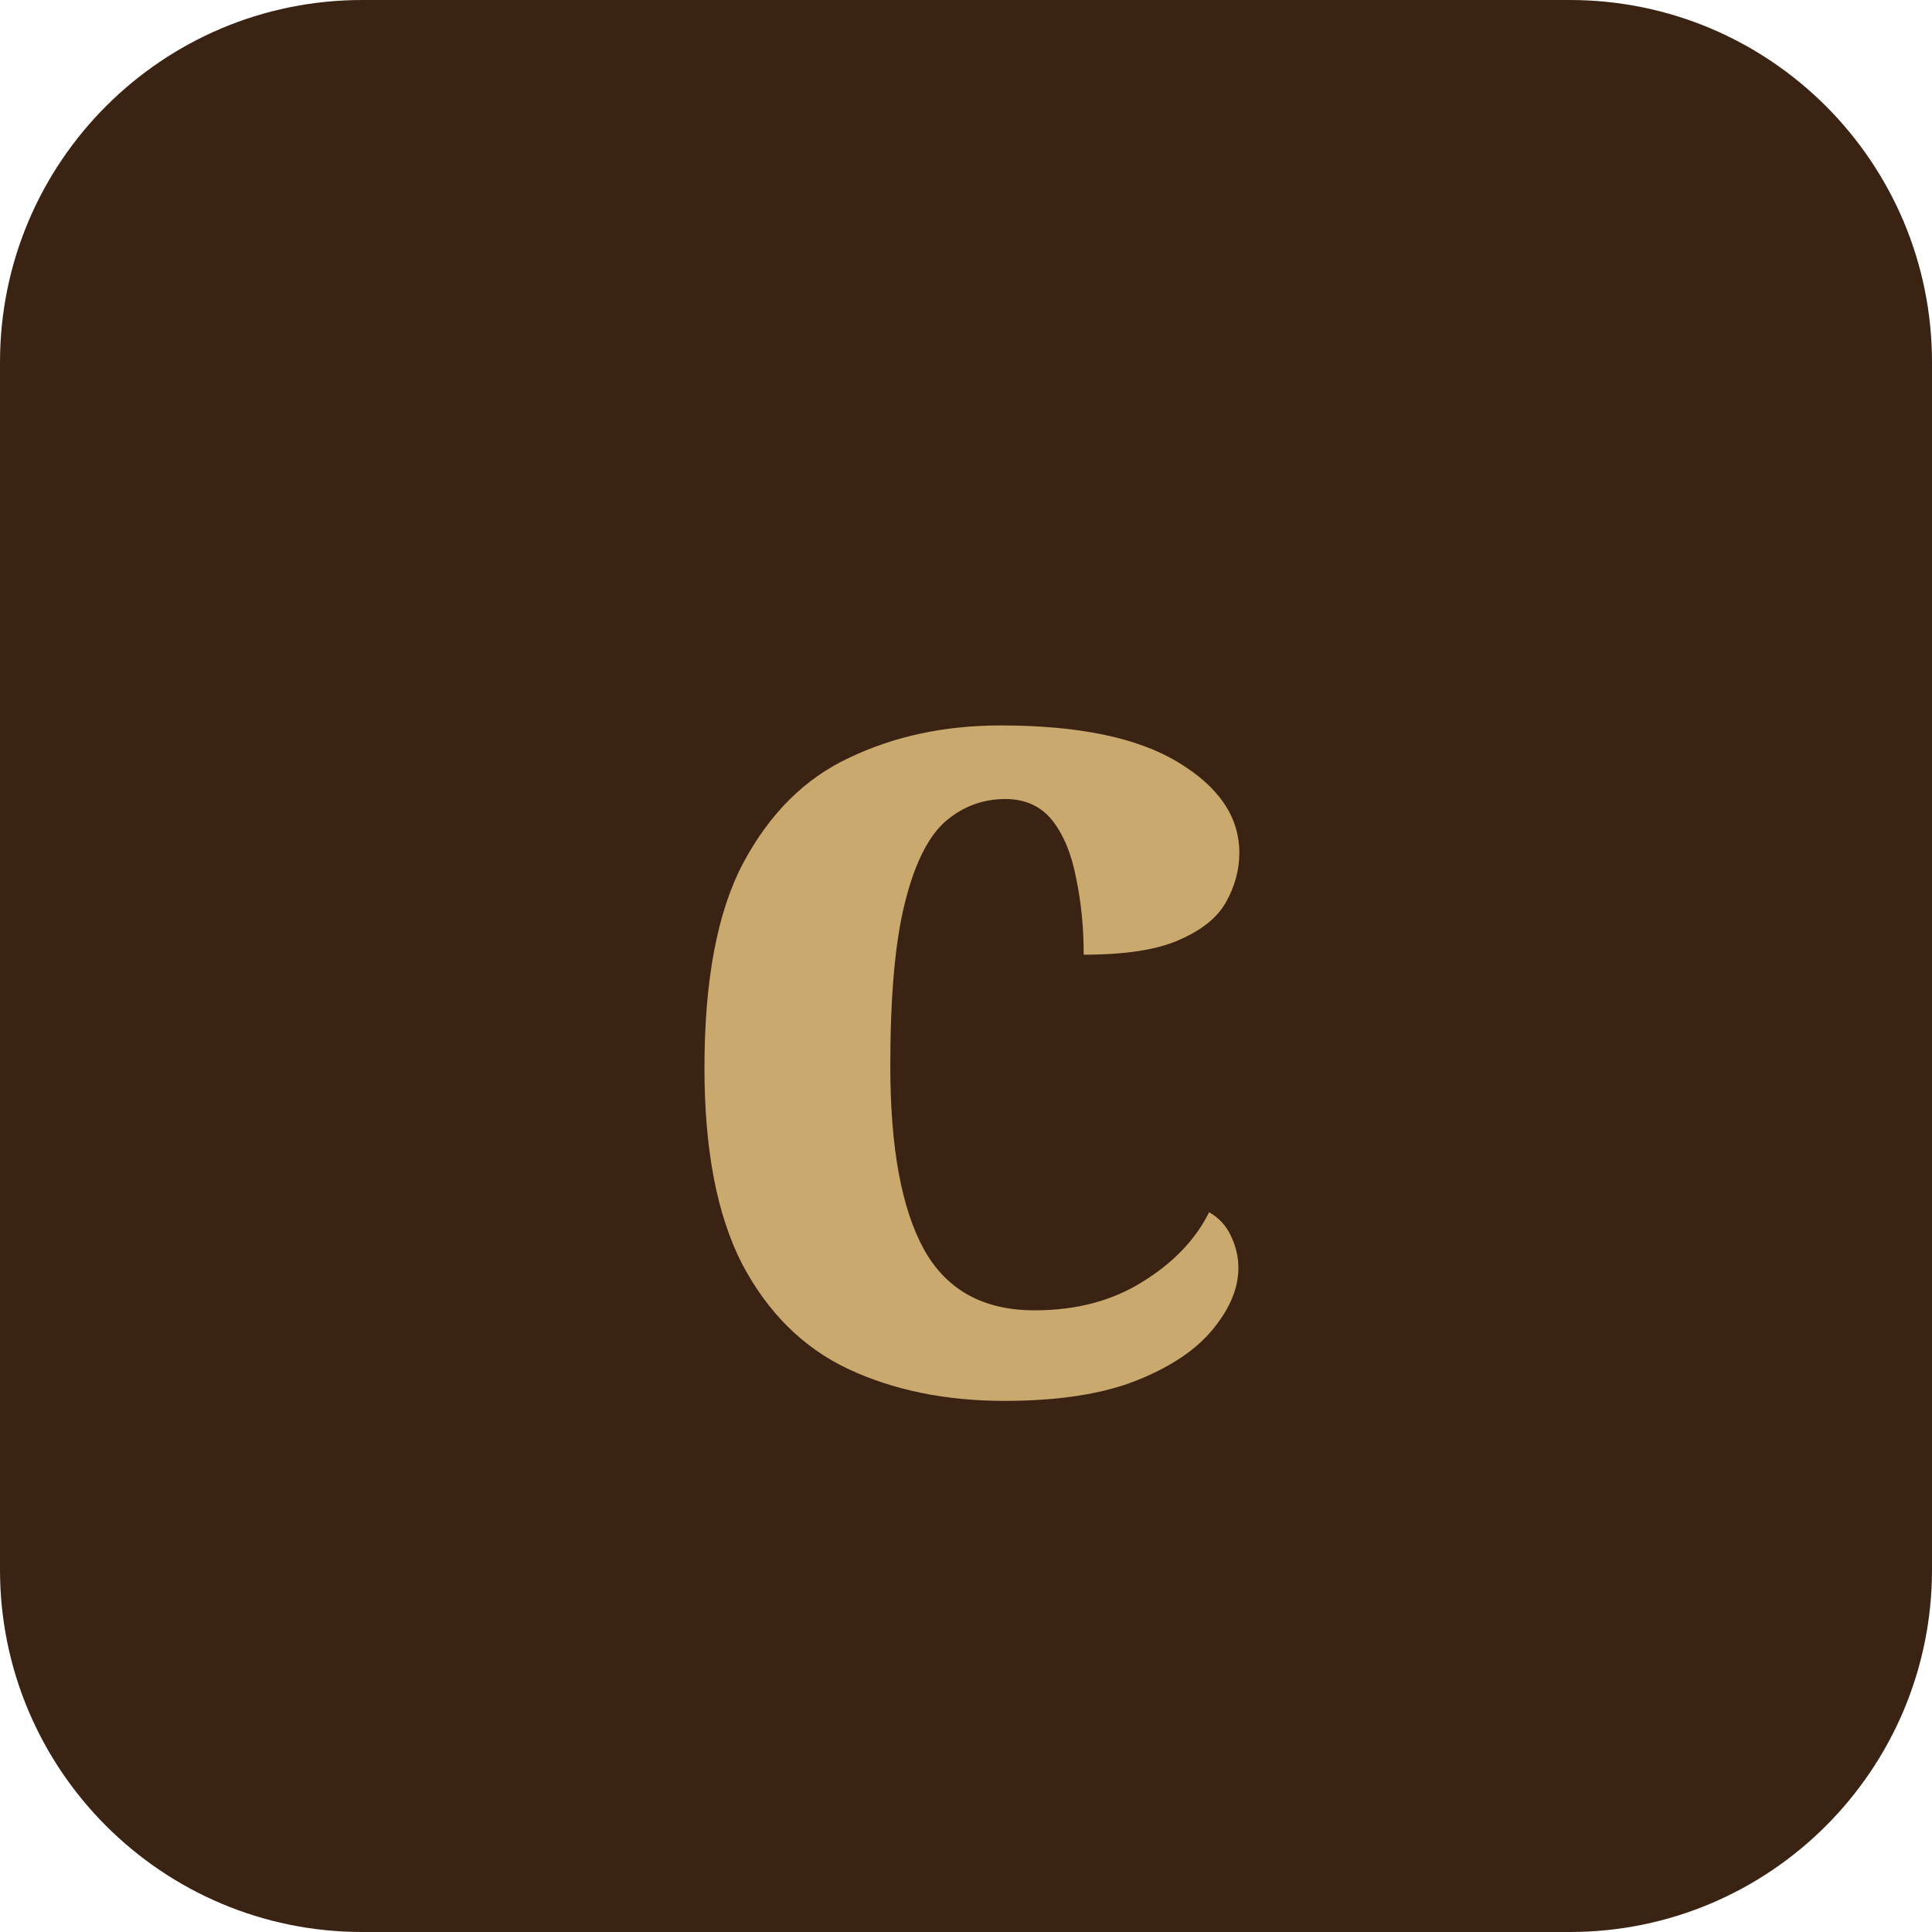
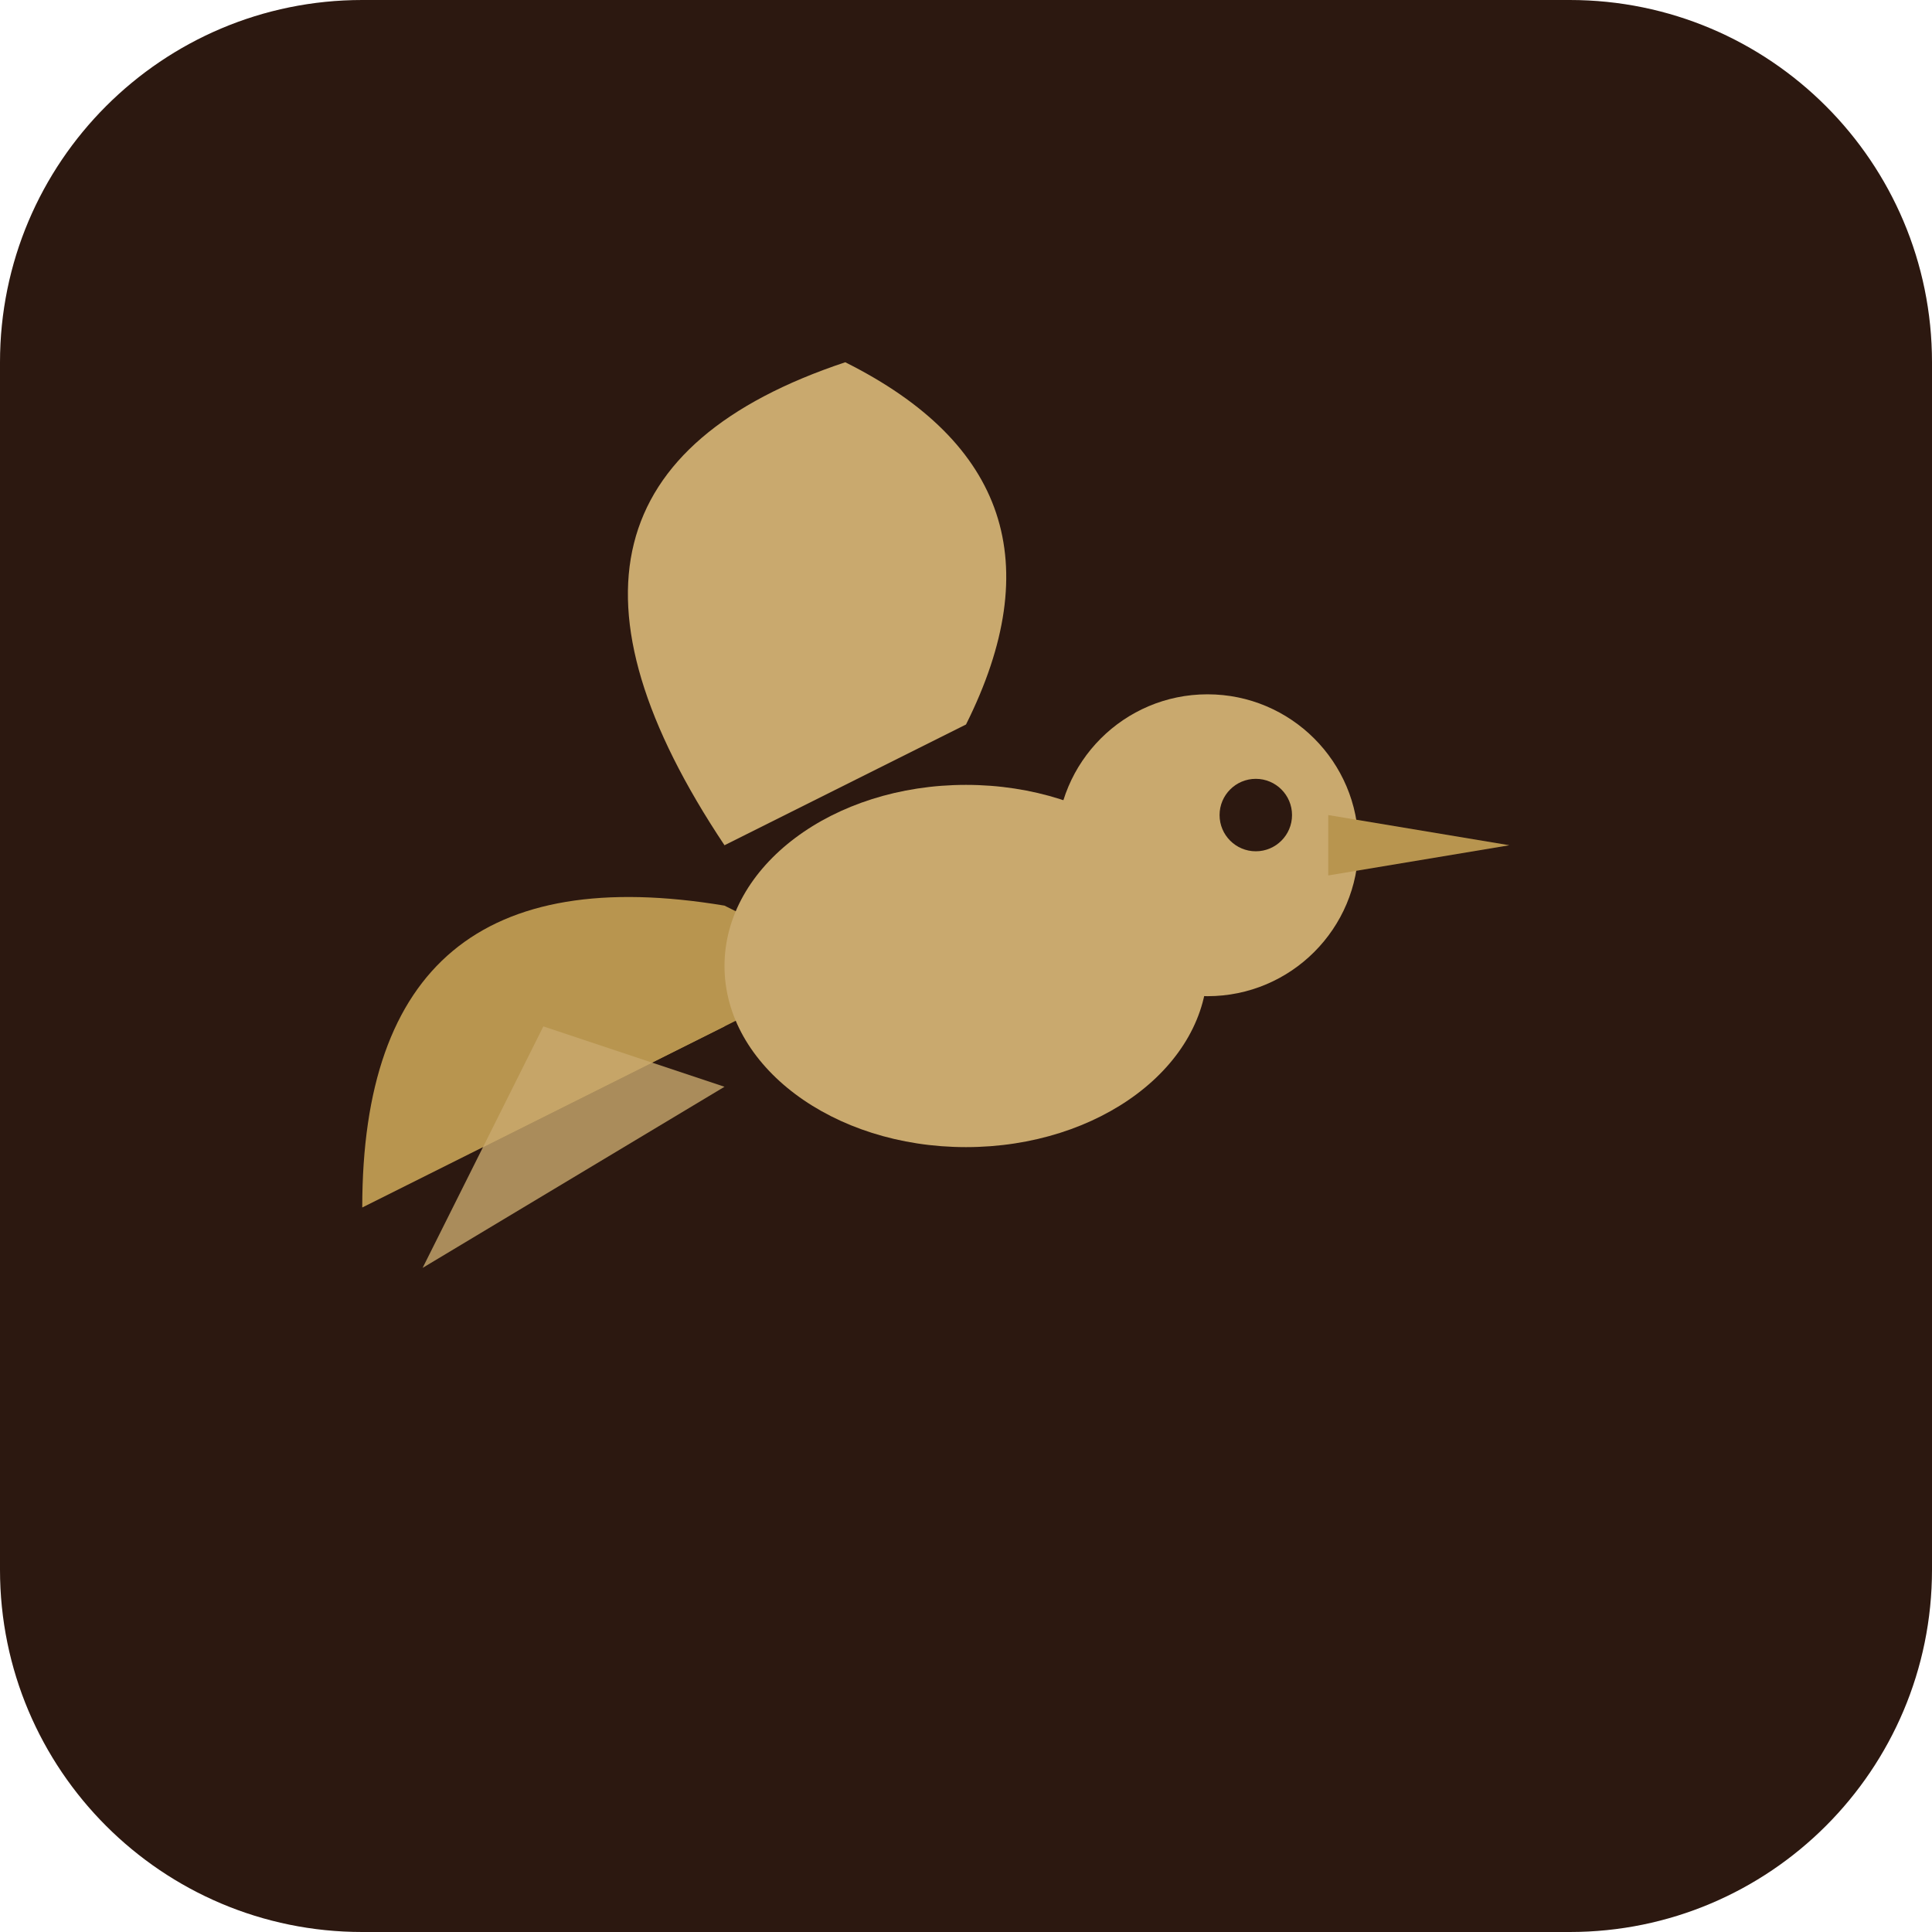
<svg xmlns="http://www.w3.org/2000/svg" viewBox="0 0 32 32">
-   <rect width="32" height="32" rx="6" fill="#3B2314" />
-   <text x="16" y="23" font-family="Georgia, serif" font-size="20" fill="#C9A96E" text-anchor="middle" font-weight="bold">c</text>
+   <rect width="32" height="32" rx="6" fill="#2C1810" />
+   <g transform="translate(16, 16)">
+     <path d="M-4,-2 Q-8,-8 -2,-10 Q2,-8 0,-4 Z" fill="#C9A96E" />
+     <path d="M-4,-1 Q-10,-2 -10,4 Q-6,2 -2,0 Z" fill="#B8954F" />
+     <ellipse cx="0" cy="0" rx="4" ry="3" fill="#C9A96E" />
+     <circle cx="4" cy="-2" r="2.5" fill="#C9A96E" />
+     <path d="M6,-2.5 L9,-2 L6,-1.5 Z" fill="#B8954F" />
+     <circle cx="4.8" cy="-2.5" r="0.6" fill="#2C1810" />
+     <path d="M-4,1 L-8,3 L-7,0 Z" fill="#B8954F" />
+     <path d="M-4,2 L-9,5 L-7,1 Z" fill="#C9A96E" opacity="0.8" />
+   </g>
</svg>
